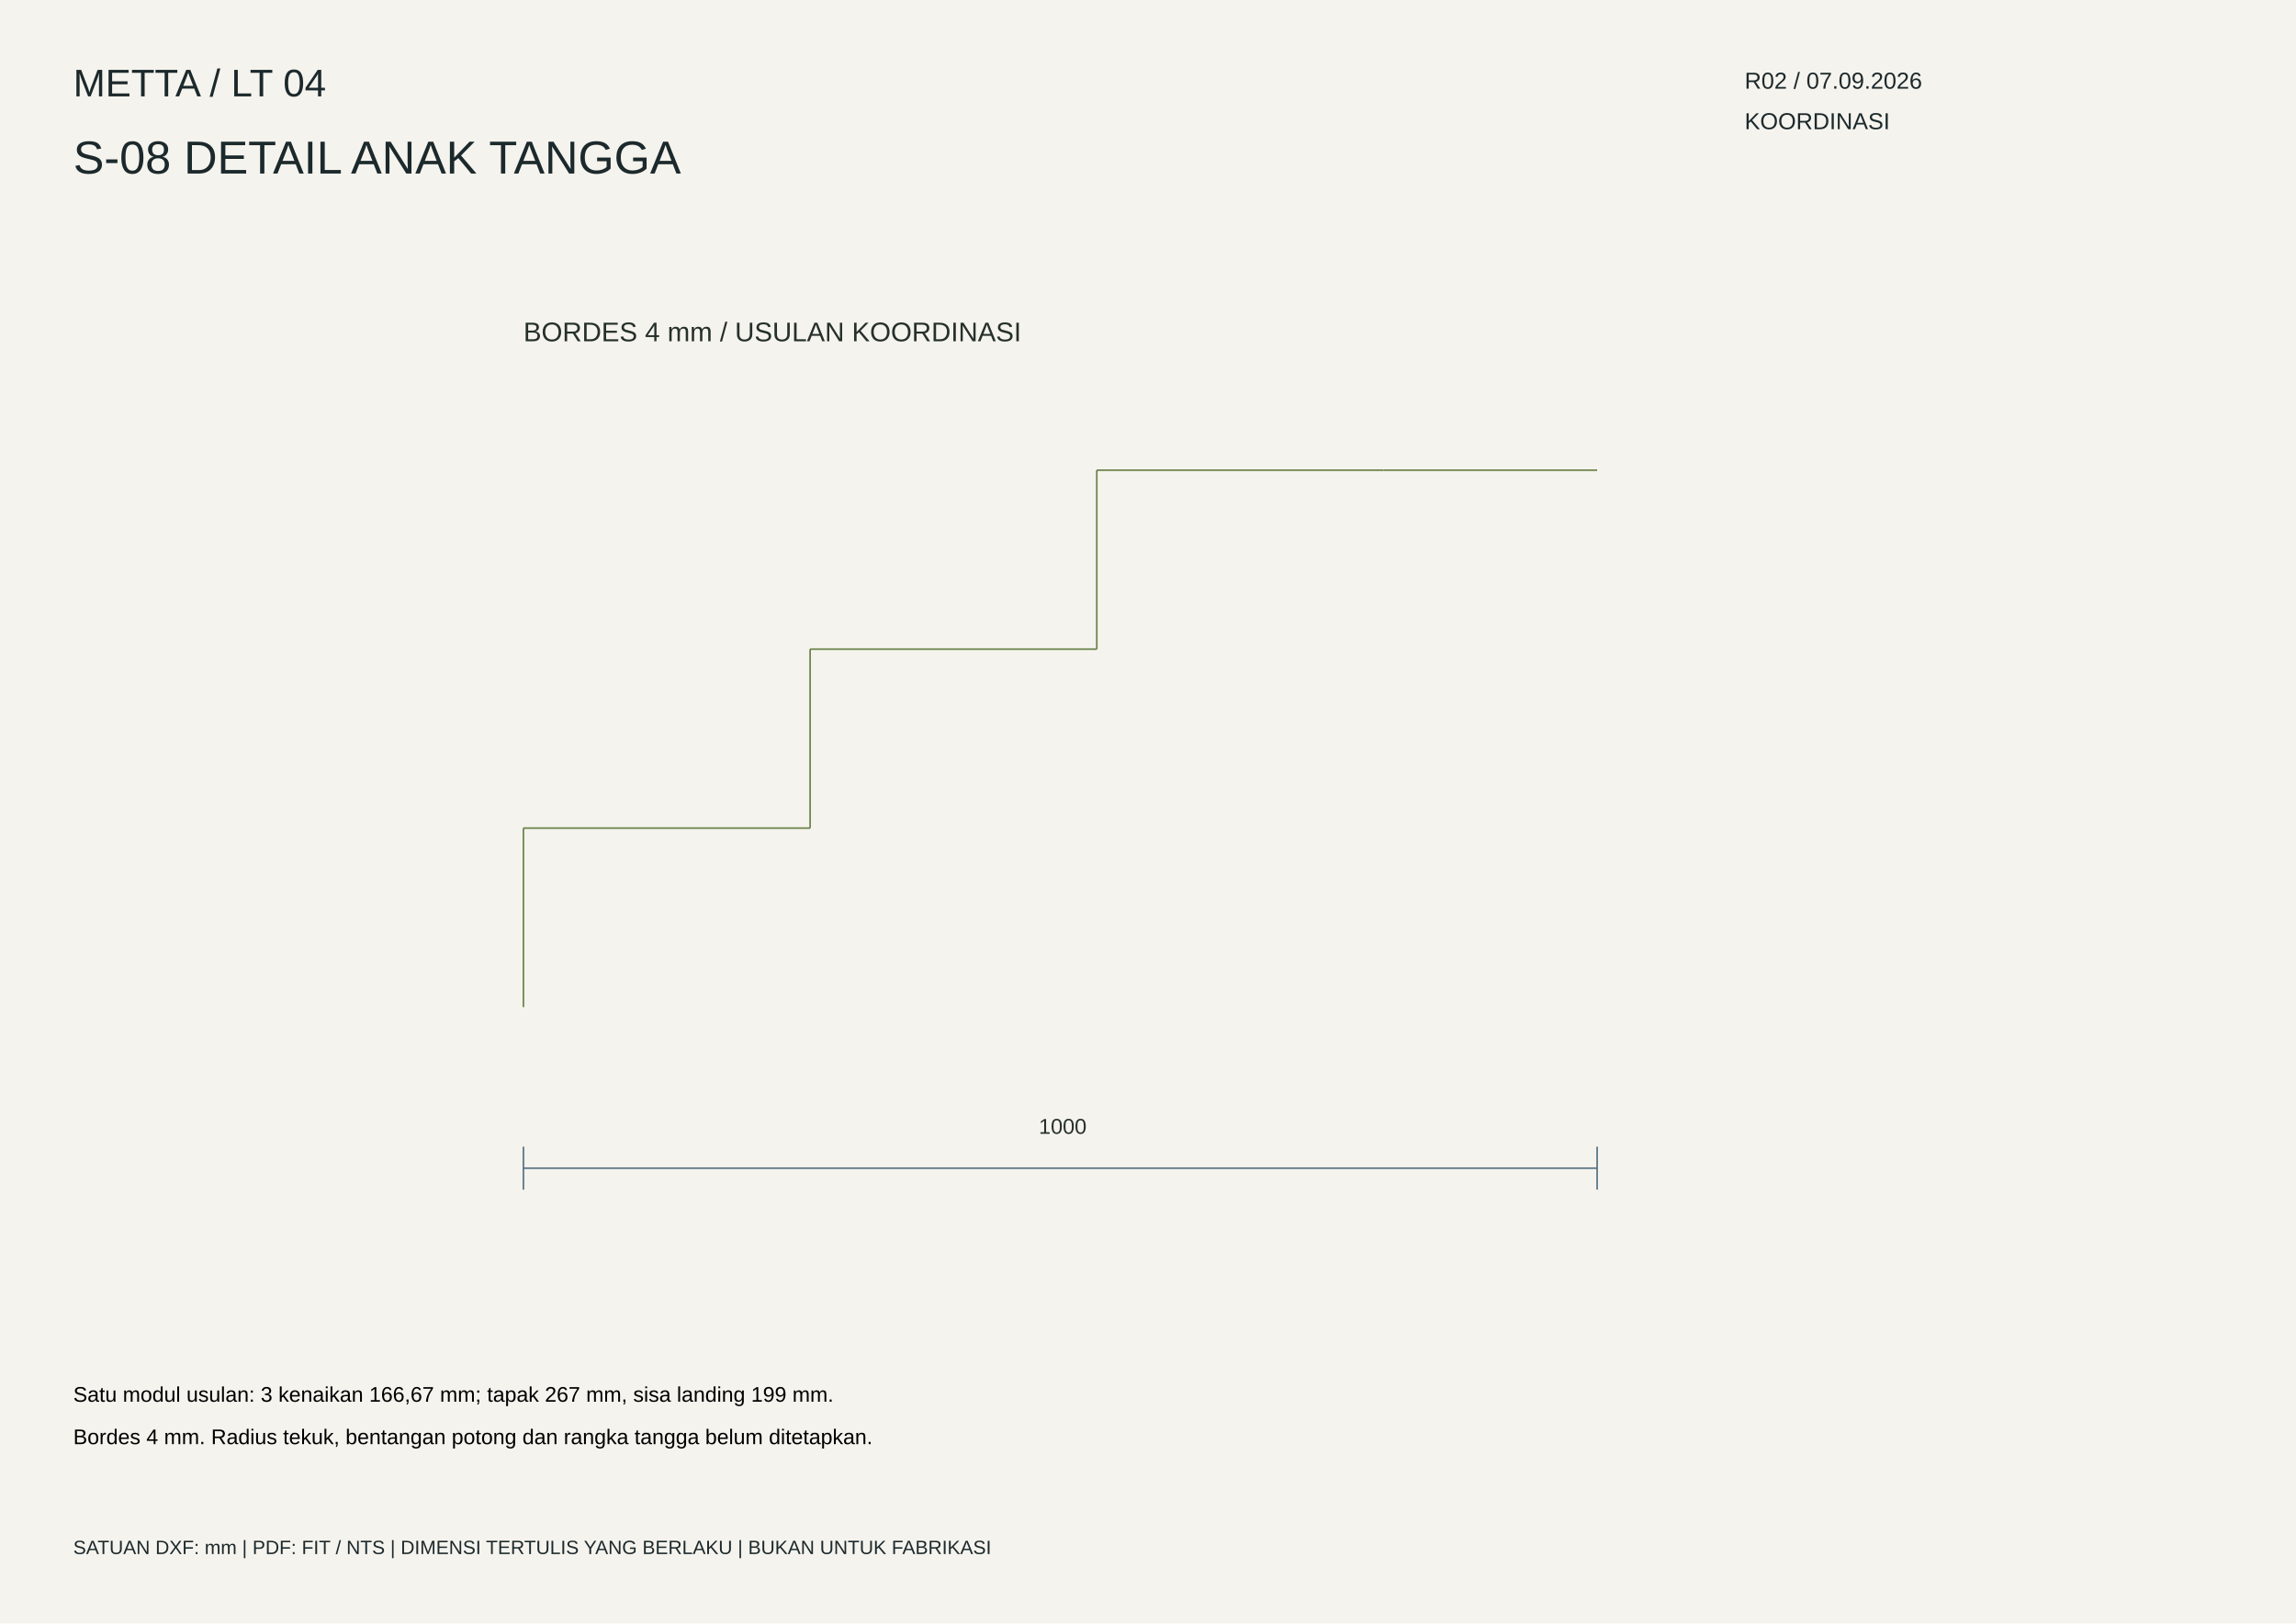
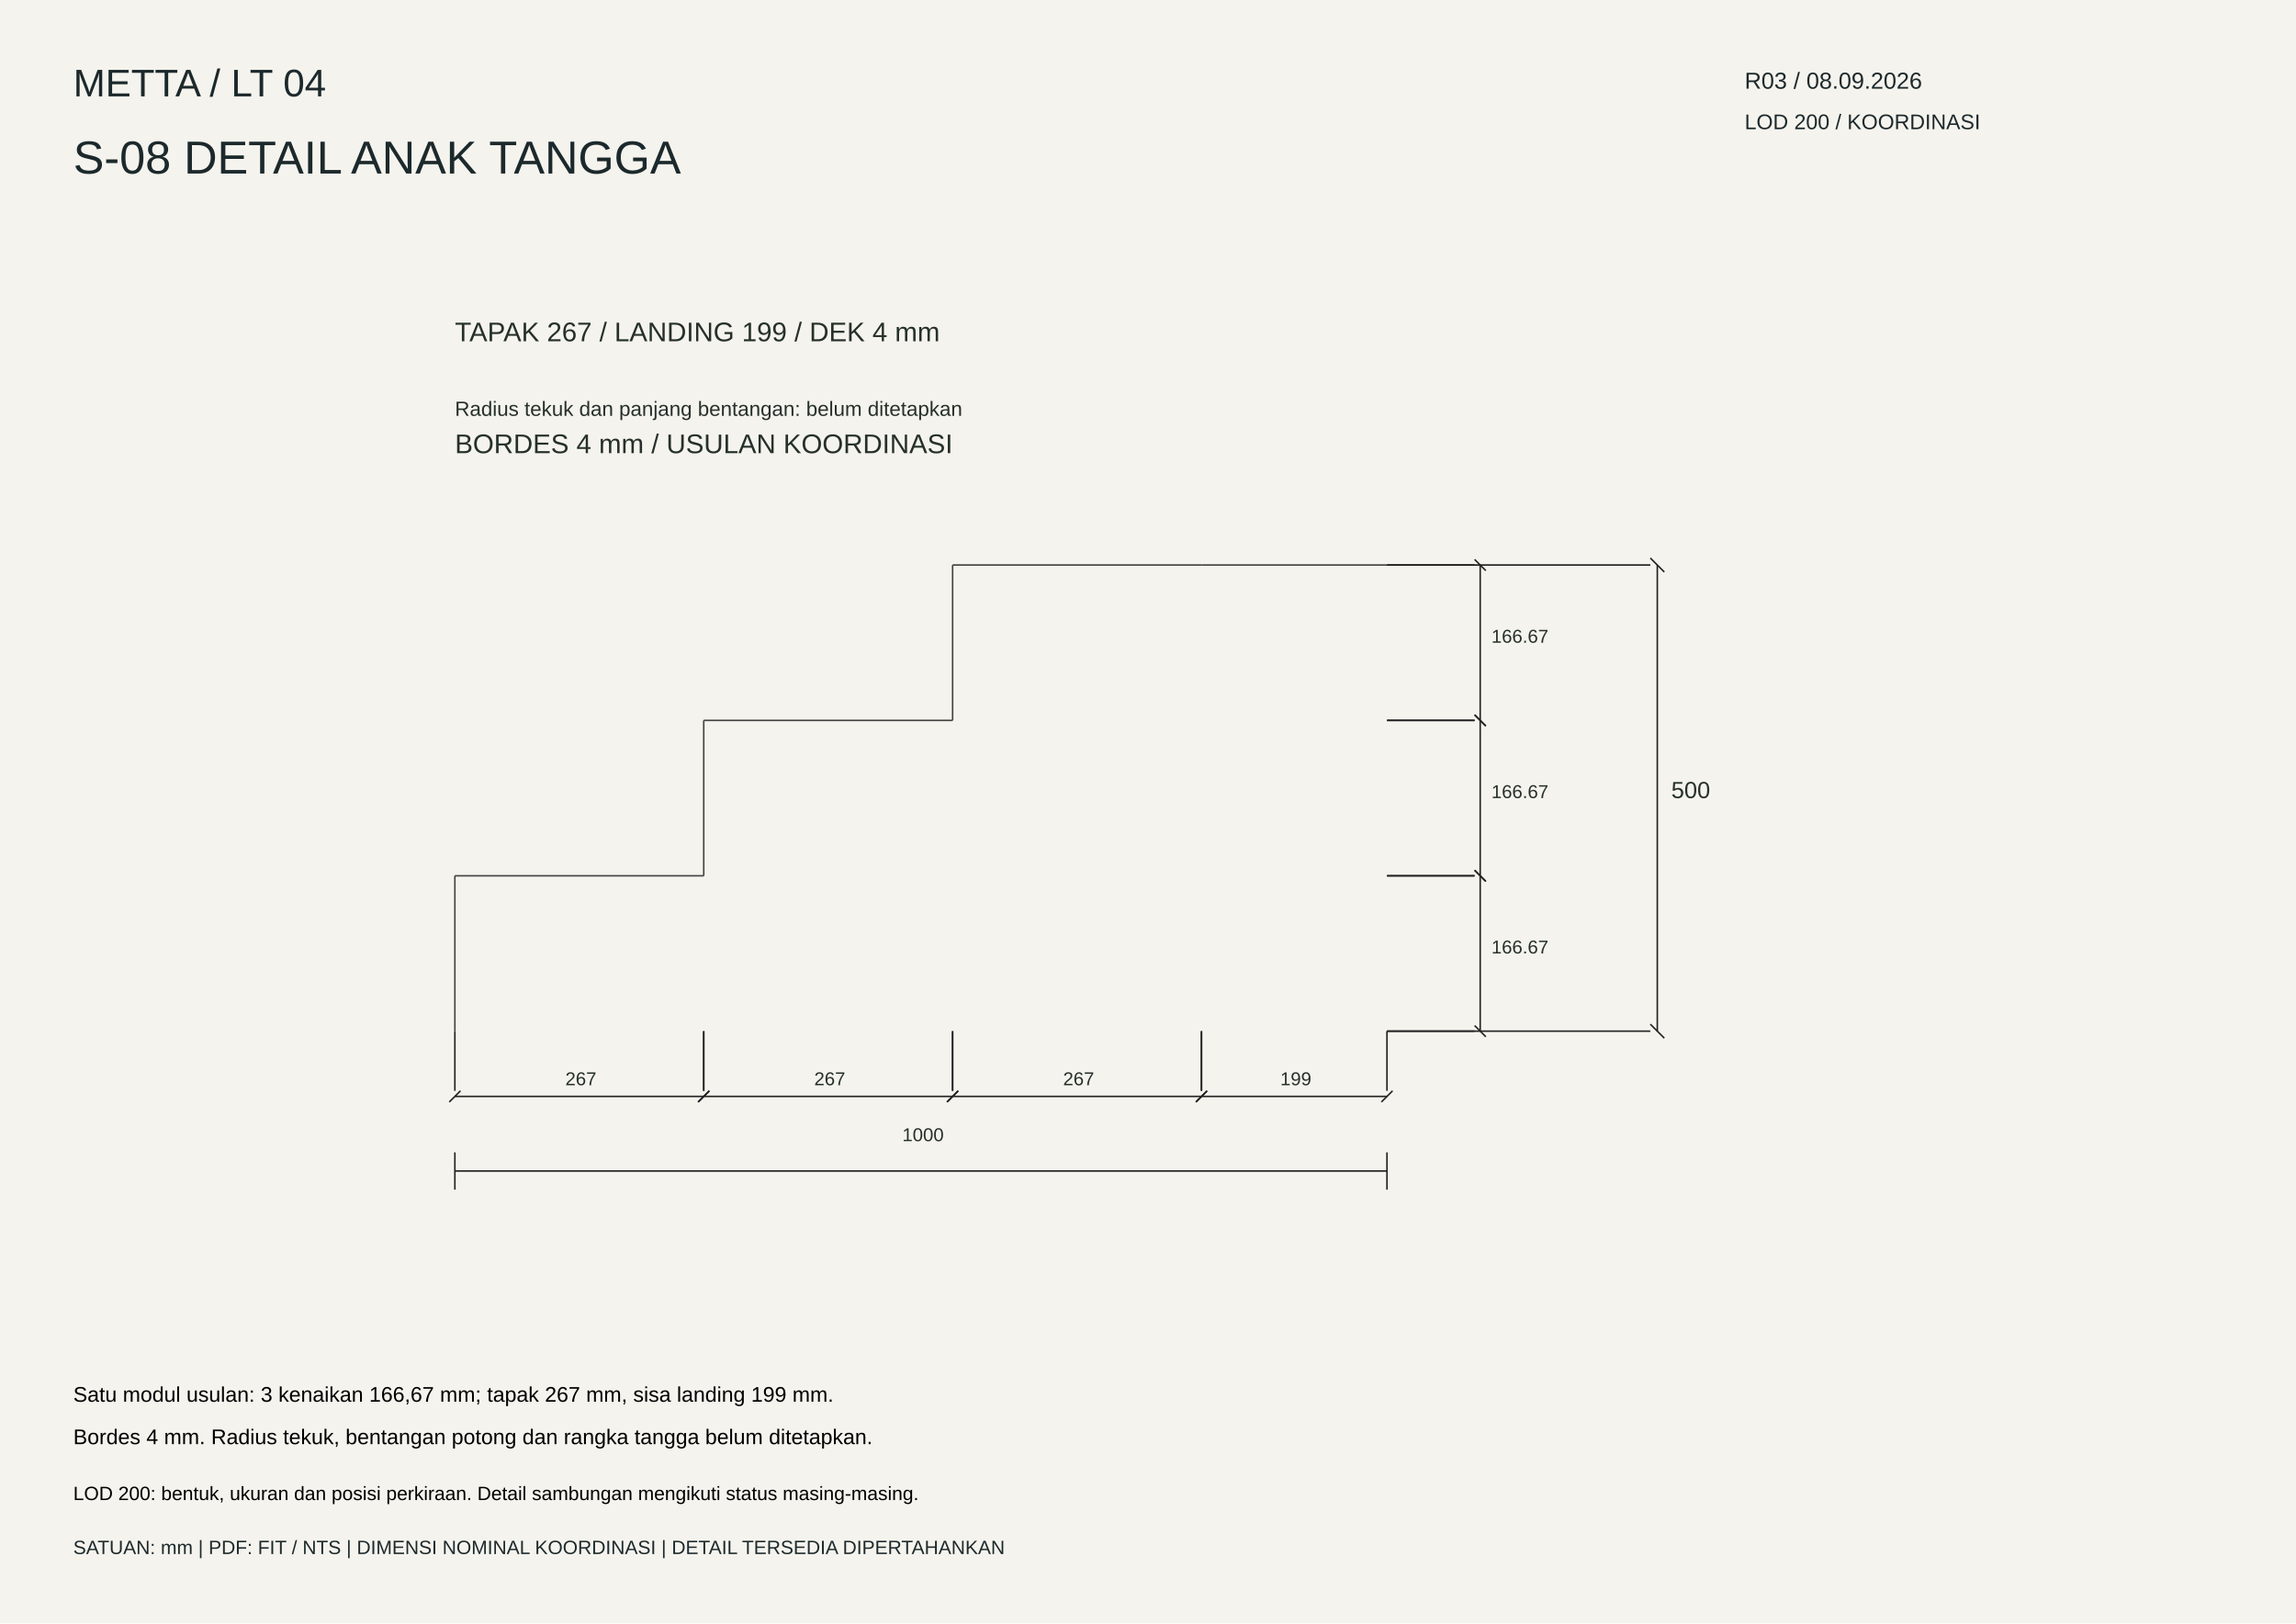
<svg xmlns="http://www.w3.org/2000/svg" viewBox="0 0 1191 842" role="img" aria-label="Detail anak tangga">
  <rect width="1191" height="842" fill="#f5f3ed" />
-   <path d="M271.52,522.32L271.52,429.49" stroke="#657f45" fill="none" stroke-width=".8" />
-   <path d="M271.52,429.49L420.23,429.49" stroke="#657f45" fill="none" stroke-width=".8" />
-   <path d="M420.23,429.49L420.23,336.66" stroke="#657f45" fill="none" stroke-width=".8" />
-   <path d="M420.23,336.66L568.94,336.66" stroke="#657f45" fill="none" stroke-width=".8" />
-   <path d="M568.94,336.66L568.94,243.84" stroke="#657f45" fill="none" stroke-width=".8" />
-   <path d="M568.94,243.84L717.65,243.84" stroke="#657f45" fill="none" stroke-width=".8" />
-   <path d="M717.65,243.84L828.48,243.84" stroke="#657f45" fill="none" stroke-width=".8" />
-   <path d="M271.52,605.86L828.48,605.86" stroke="#526e80" fill="none" stroke-width=".8" />
-   <path d="M271.52,617.00L271.52,594.72" stroke="#526e80" fill="none" stroke-width=".8" />
-   <path d="M828.48,617.00L828.48,594.72" stroke="#526e80" fill="none" stroke-width=".8" />
-   <text x="538.86" y="588.04" font-family="Arial" font-size="11.14" fill="#26302b">1000</text>
-   <text x="271.52" y="177.00" font-family="Arial" font-size="14.00" fill="#26302b">BORDES 4 mm / USULAN KOORDINASI</text>
+   <path d="M235.96,534.80L235.96,454.22" stroke="#444444" fill="none" stroke-width=".8" />
+   <path d="M235.96,454.22L365.05,454.22" stroke="#444444" fill="none" stroke-width=".8" />
+   <path d="M365.05,454.22L365.05,373.63" stroke="#444444" fill="none" stroke-width=".8" />
+   <path d="M365.05,373.63L494.15,373.63" stroke="#444444" fill="none" stroke-width=".8" />
+   <path d="M494.15,373.63L494.15,293.04" stroke="#444444" fill="none" stroke-width=".8" />
+   <path d="M494.15,293.04L623.25,293.04" stroke="#444444" fill="none" stroke-width=".8" />
+   <path d="M623.25,293.04L719.47,293.04" stroke="#444444" fill="none" stroke-width=".8" />
+   <path d="M235.96,607.33L719.47,607.33" stroke="#222222" fill="none" stroke-width=".8" />
+   <path d="M235.96,617.00L235.96,597.66" stroke="#222222" fill="none" stroke-width=".8" />
+   <path d="M719.47,617.00L719.47,597.66" stroke="#222222" fill="none" stroke-width=".8" />
+   <path d="M235.96,568.65L365.05,568.65" stroke="#222222" fill="none" stroke-width=".8" />
+   <path d="M235.96,534.80L235.96,565.75" stroke="#222222" fill="none" stroke-width=".8" />
+   <path d="M233.05,571.55L238.86,565.75" stroke="#222222" fill="none" stroke-width=".8" />
+   <path d="M365.05,534.80L365.05,565.75" stroke="#222222" fill="none" stroke-width=".8" />
+   <path d="M362.15,571.55L367.96,565.75" stroke="#222222" fill="none" stroke-width=".8" />
+   <path d="M365.05,568.65L494.15,568.65" stroke="#222222" fill="none" stroke-width=".8" />
+   <path d="M365.05,534.80L365.05,565.75" stroke="#222222" fill="none" stroke-width=".8" />
+   <path d="M362.15,571.55L367.96,565.75" stroke="#222222" fill="none" stroke-width=".8" />
+   <path d="M494.15,534.80L494.15,565.75" stroke="#222222" fill="none" stroke-width=".8" />
+   <path d="M491.25,571.55L497.05,565.75" stroke="#222222" fill="none" stroke-width=".8" />
+   <path d="M494.15,568.65L623.25,568.65" stroke="#222222" fill="none" stroke-width=".8" />
+   <path d="M494.15,534.80L494.15,565.75" stroke="#222222" fill="none" stroke-width=".8" />
+   <path d="M491.25,571.55L497.05,565.75" stroke="#222222" fill="none" stroke-width=".8" />
+   <path d="M623.25,534.80L623.25,565.75" stroke="#222222" fill="none" stroke-width=".8" />
+   <path d="M620.35,571.55L626.15,565.75" stroke="#222222" fill="none" stroke-width=".8" />
+   <path d="M623.25,568.65L719.47,568.65" stroke="#222222" fill="none" stroke-width=".8" />
+   <path d="M623.25,534.80L623.25,565.75" stroke="#222222" fill="none" stroke-width=".8" />
+   <path d="M620.35,571.55L626.15,565.75" stroke="#222222" fill="none" stroke-width=".8" />
+   <path d="M719.47,534.80L719.47,565.75" stroke="#222222" fill="none" stroke-width=".8" />
+   <path d="M716.57,571.55L722.37,565.75" stroke="#222222" fill="none" stroke-width=".8" />
+   <path d="M767.82,534.80L767.82,454.22" stroke="#222222" fill="none" stroke-width=".8" />
+   <path d="M719.47,534.80L764.92,534.80" stroke="#222222" fill="none" stroke-width=".8" />
+   <path d="M770.73,537.70L764.92,531.90" stroke="#222222" fill="none" stroke-width=".8" />
+   <path d="M719.47,454.22L764.92,454.22" stroke="#222222" fill="none" stroke-width=".8" />
+   <path d="M770.73,457.12L764.92,451.32" stroke="#222222" fill="none" stroke-width=".8" />
+   <path d="M767.82,454.22L767.82,373.63" stroke="#222222" fill="none" stroke-width=".8" />
+   <path d="M719.47,454.22L764.92,454.22" stroke="#222222" fill="none" stroke-width=".8" />
+   <path d="M770.73,457.12L764.92,451.32" stroke="#222222" fill="none" stroke-width=".8" />
+   <path d="M719.47,373.63L764.92,373.63" stroke="#222222" fill="none" stroke-width=".8" />
+   <path d="M770.73,376.53L764.92,370.73" stroke="#222222" fill="none" stroke-width=".8" />
+   <path d="M767.82,373.63L767.82,293.04" stroke="#222222" fill="none" stroke-width=".8" />
+   <path d="M719.47,373.63L764.92,373.63" stroke="#222222" fill="none" stroke-width=".8" />
+   <path d="M770.73,376.53L764.92,370.73" stroke="#222222" fill="none" stroke-width=".8" />
+   <path d="M719.47,293.04L764.92,293.04" stroke="#222222" fill="none" stroke-width=".8" />
+   <path d="M770.73,295.95L764.92,290.14" stroke="#222222" fill="none" stroke-width=".8" />
+   <path d="M859.69,534.80L859.69,293.04" stroke="#222222" fill="none" stroke-width=".8" />
+   <path d="M719.47,534.80L856.07,534.80" stroke="#222222" fill="none" stroke-width=".8" />
+   <path d="M863.32,538.43L856.07,531.18" stroke="#222222" fill="none" stroke-width=".8" />
+   <path d="M719.47,293.04L856.07,293.04" stroke="#222222" fill="none" stroke-width=".8" />
+   <path d="M863.32,296.67L856.07,289.42" stroke="#222222" fill="none" stroke-width=".8" />
+   <text x="468.04" y="591.86" font-family="Arial" font-size="9.67" fill="#26302b">1000</text>
+   <text x="235.96" y="235.02" font-family="Arial" font-size="14.00" fill="#26302b">BORDES 4 mm / USULAN KOORDINASI</text>
+   <text x="293.25" y="562.85" font-family="Arial" font-size="9.67" fill="#26302b">267</text>
+   <text x="422.35" y="562.85" font-family="Arial" font-size="9.67" fill="#26302b">267</text>
+   <text x="551.45" y="562.85" font-family="Arial" font-size="9.67" fill="#26302b">267</text>
+   <text x="664.11" y="562.85" font-family="Arial" font-size="9.67" fill="#26302b">199</text>
+   <text x="773.63" y="494.51" font-family="Arial" font-size="9.67" fill="#26302b">166.67</text>
+   <text x="773.63" y="413.92" font-family="Arial" font-size="9.67" fill="#26302b">166.67</text>
+   <text x="773.63" y="333.34" font-family="Arial" font-size="9.67" fill="#26302b">166.67</text>
+   <text x="866.95" y="413.92" font-family="Arial" font-size="12.09" fill="#26302b">500</text>
+   <text x="235.96" y="177.00" font-family="Arial" font-size="14.00" fill="#26302b">TAPAK 267 / LANDING 199 / DEK 4 mm</text>
+   <text x="235.96" y="215.68" font-family="Arial" font-size="10.64" fill="#26302b">Radius tekuk dan panjang bentangan: belum ditetapkan</text>
  <text x="38" y="50" font-family="Arial" font-size="20" fill="#1c292c">METTA / LT 04</text>
  <text x="38" y="90" font-family="Arial" font-size="24" fill="#1c292c">S-08   DETAIL ANAK TANGGA</text>
-   <text x="905" y="46" font-family="Arial" font-size="12" fill="#1c292c">R02 / 07.09.2026</text>
-   <text x="905" y="67" font-family="Arial" font-size="12" fill="#1c292c">KOORDINASI</text>
-   <text x="38" y="806" font-family="Arial" font-size="10" fill="#1c292c">SATUAN DXF: mm | PDF: FIT / NTS | DIMENSI TERTULIS YANG BERLAKU | BUKAN UNTUK FABRIKASI</text>
+   <text x="905" y="46" font-family="Arial" font-size="12" fill="#1c292c">R03 / 08.09.2026</text>
+   <text x="905" y="67" font-family="Arial" font-size="11" fill="#1c292c">LOD 200 / KOORDINASI</text>
+   <text x="38" y="806" font-family="Arial" font-size="10" fill="#1c292c">SATUAN: mm | PDF: FIT / NTS | DIMENSI NOMINAL KOORDINASI | DETAIL TERSEDIA DIPERTAHANKAN</text>
  <text x="38" y="727" font-family="Arial" font-size="11">Satu modul usulan: 3 kenaikan 166,67 mm; tapak 267 mm, sisa landing 199 mm.</text>
  <text x="38" y="749" font-family="Arial" font-size="11">Bordes 4 mm. Radius tekuk, bentangan potong dan rangka tangga belum ditetapkan.</text>
+   <text x="38" y="778" font-family="Arial" font-size="10">LOD 200: bentuk, ukuran dan posisi perkiraan. Detail sambungan mengikuti status masing-masing.</text>
</svg>
